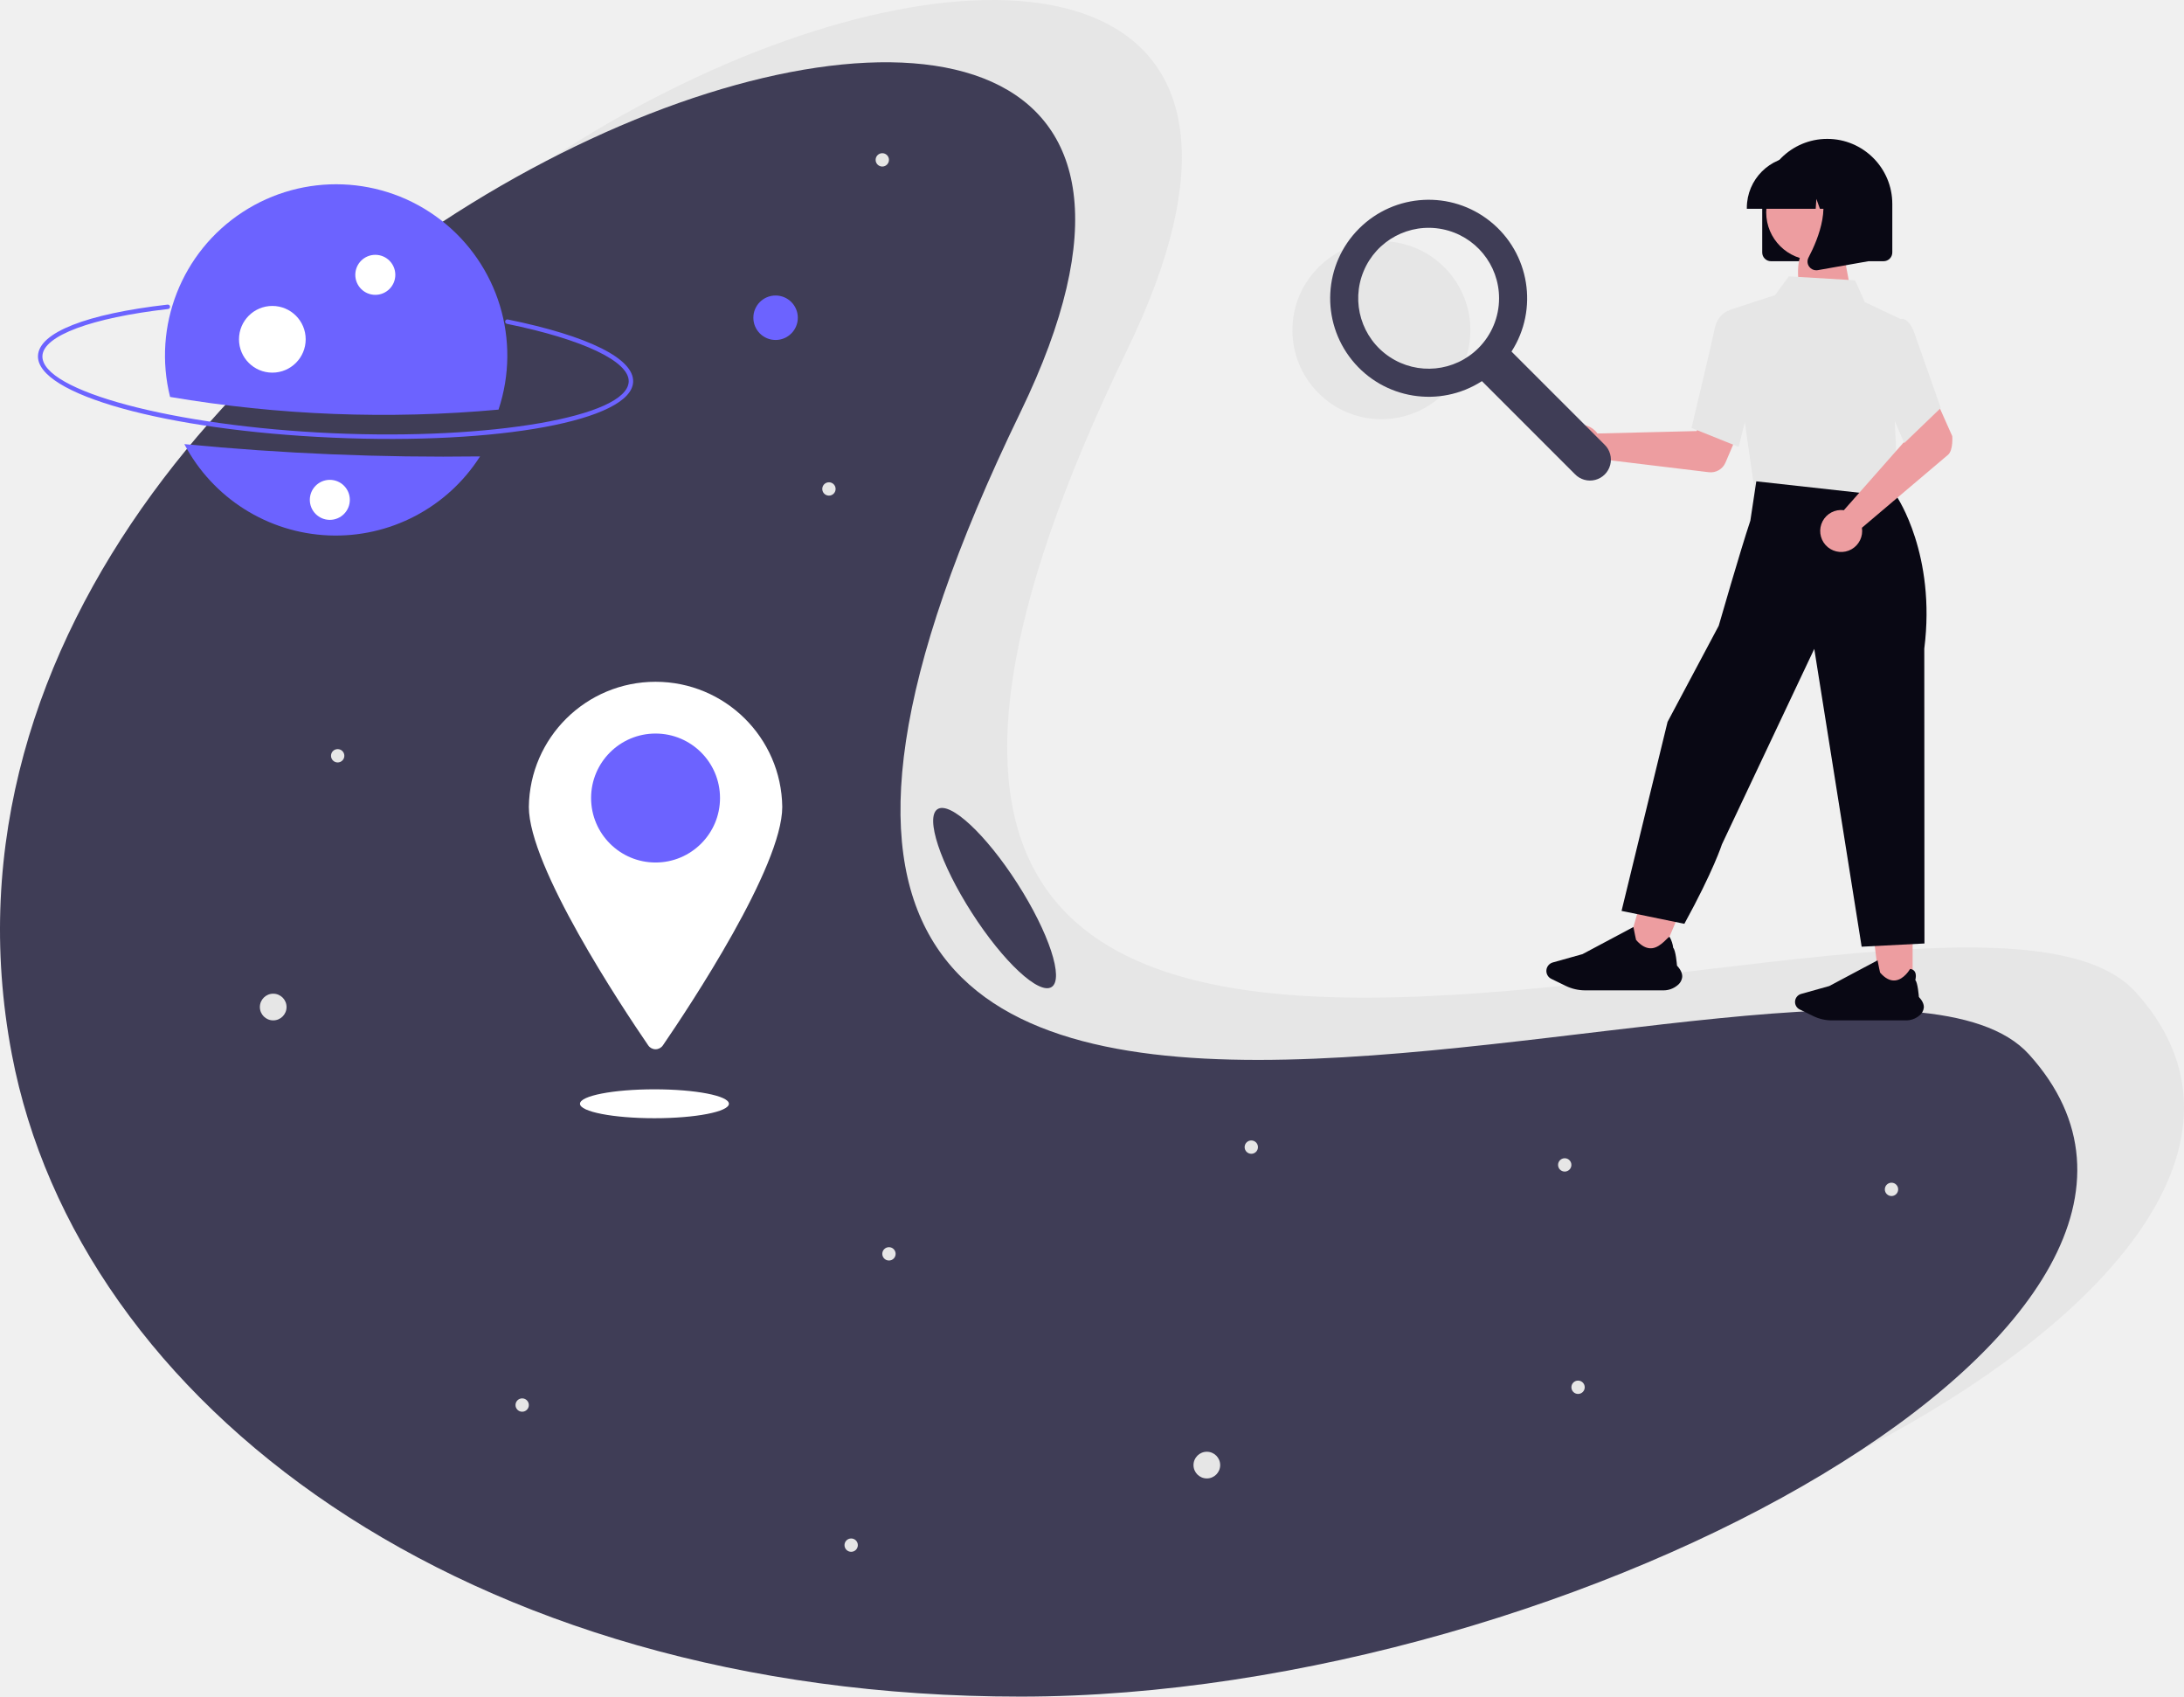
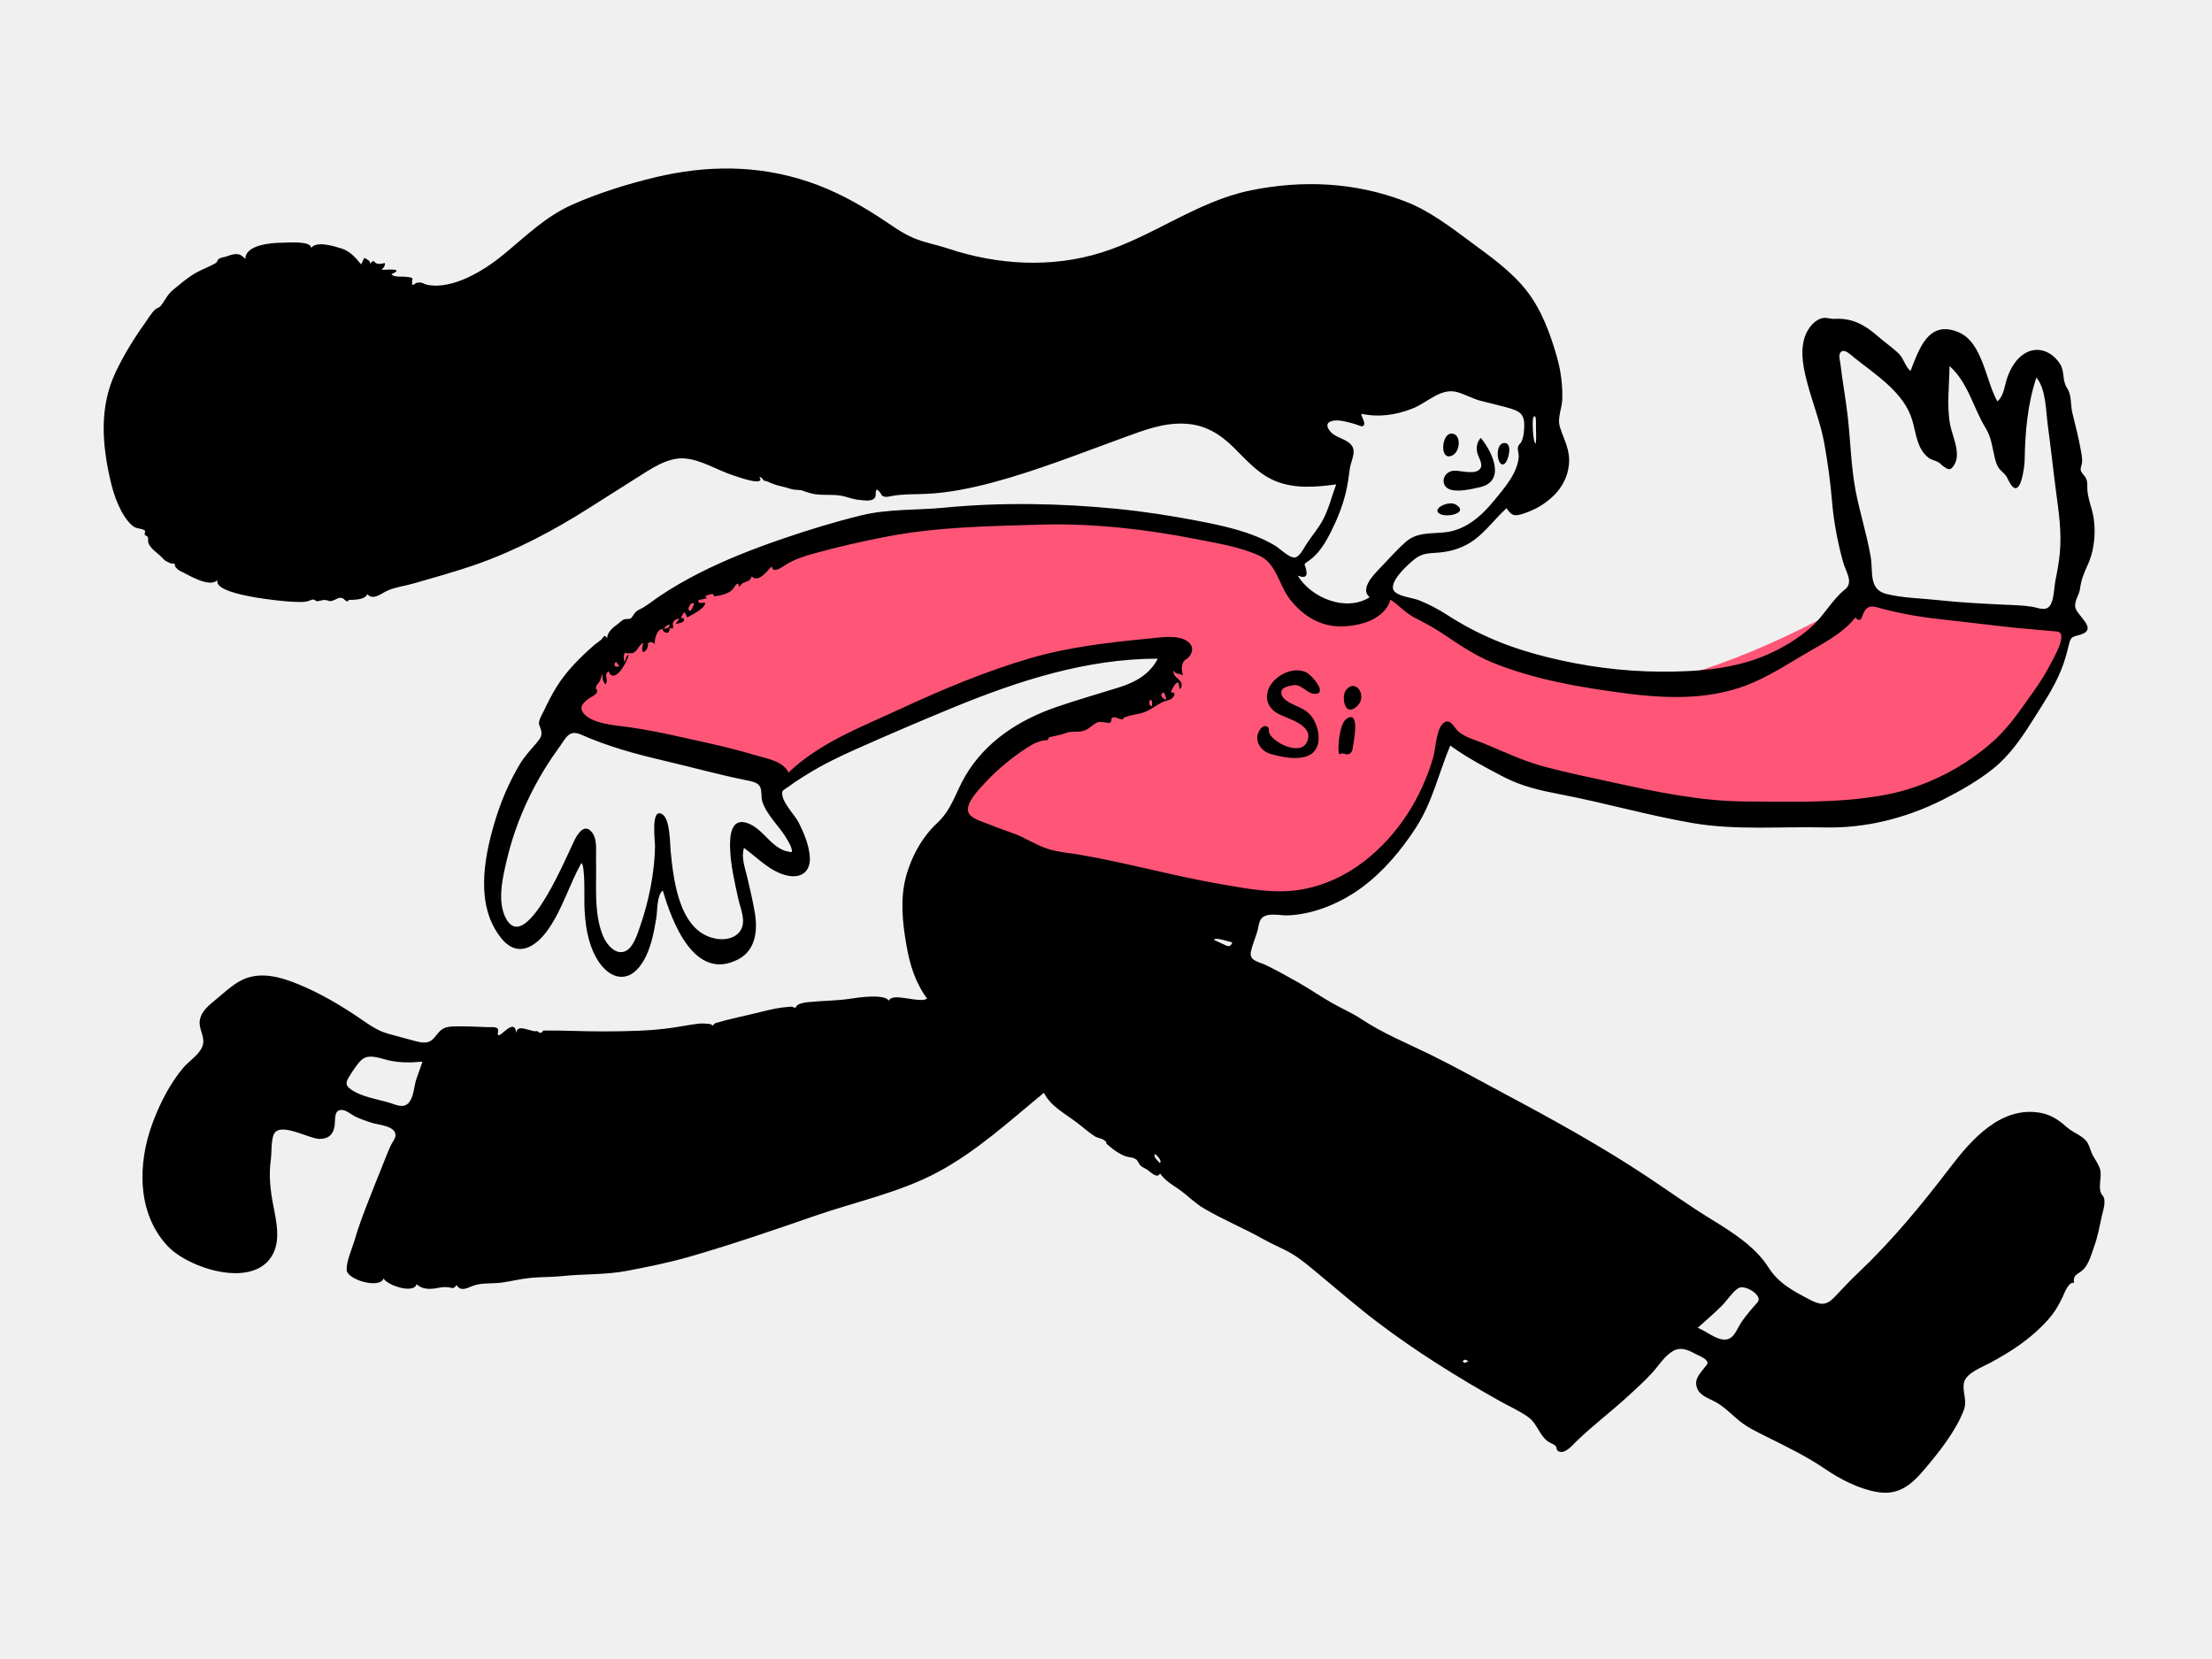
- <svg xmlns="http://www.w3.org/2000/svg" width="960" height="745.55" viewBox="0 0 960 745.55">
-   <g transform="translate(-468.756 -158.493)">
-     <path d="M1048.637,504.486c104.532,115.6-198.488,282.2-443.335,282.2S191.06,657.6,161.968,504.486c-70.538-371.251,601-607.216,443.335-282.2C375.488,696.039,966.316,413.448,1048.637,504.486Z" transform="translate(358.901 90)" fill="#e6e6e6" />
-     <path d="M1000.637,532.486c104.532,115.6-198.488,282.2-443.335,282.2S143.06,685.6,113.968,532.486C43.43,161.235,714.967-74.73,557.3,250.288,327.488,724.039,918.317,441.448,1000.637,532.486Z" transform="translate(360 89.359)" fill="#3f3d56" />
-     <path d="M255.317,263.949c-73.349-3.23-130.221-19.052-129.474-36.021.448-10.173,21.207-18.354,56.953-22.444a.977.977,0,1,1,.222,1.942c-33.673,3.853-54.833,11.742-55.222,20.588C127.12,243.359,185.557,258.921,255.4,262s129.425-7.29,130.1-22.635c.391-8.884-20.125-18.629-53.544-25.433a.977.977,0,1,1,.39-1.915c35.47,7.221,55.556,17.221,55.106,27.434C386.709,256.416,328.667,267.178,255.317,263.949Z" transform="translate(359.609 86.865)" fill="#6c63ff" />
-     <path d="M191.679,268.227a75.221,75.221,0,0,0,129.991,5.4,1184.251,1184.251,0,0,1-129.991-5.4Z" transform="translate(358.102 85.428)" fill="#6c63ff" />
-     <path d="M329.585,250.394a75.235,75.235,0,1,0-144.368-5.575,559.137,559.137,0,0,0,144.368,5.575Z" transform="translate(358.301 88.103)" fill="#6c63ff" />
-     <circle cx="8.794" cy="8.794" r="8.794" transform="translate(624.932 270.471)" fill="#fff" />
-     <circle cx="14.657" cy="14.657" r="14.657" transform="translate(573.809 292.935)" fill="#fff" />
-     <circle cx="9.771" cy="9.771" r="9.771" transform="translate(799.904 288.35)" fill="#6c63ff" />
-     <circle cx="5.863" cy="5.863" r="5.863" transform="translate(582.985 595.162)" fill="#e6e6e6" />
-     <circle cx="5.863" cy="5.863" r="5.863" transform="translate(993.372 796.448)" fill="#e6e6e6" />
-     <circle cx="2.931" cy="2.931" r="2.931" transform="translate(614.253 487.68)" fill="#e6e6e6" />
-     <circle cx="2.931" cy="2.931" r="2.931" transform="translate(856.577 706.553)" fill="#e6e6e6" />
-     <circle cx="2.931" cy="2.931" r="2.931" transform="translate(1297.254 678.217)" fill="#e6e6e6" />
-     <circle cx="2.931" cy="2.931" r="2.931" transform="translate(1159.481 765.18)" fill="#e6e6e6" />
-     <circle cx="2.931" cy="2.931" r="2.931" transform="translate(1015.846 659.652)" fill="#e6e6e6" />
-     <circle cx="2.931" cy="2.931" r="2.931" transform="translate(830.195 370.427)" fill="#e6e6e6" />
-     <circle cx="2.931" cy="2.931" r="2.931" transform="translate(853.645 225.814)" fill="#e6e6e6" />
-     <circle cx="2.931" cy="2.931" r="2.931" transform="translate(839.966 834.555)" fill="#e6e6e6" />
-     <circle cx="2.931" cy="2.931" r="2.931" transform="translate(695.353 772.997)" fill="#e6e6e6" />
-     <circle cx="2.931" cy="2.931" r="2.931" transform="translate(1153.619 667.469)" fill="#e6e6e6" />
-     <circle cx="8.794" cy="8.794" r="8.794" transform="translate(604.94 369.353)" fill="#fff" />
-     <path d="M458.052,430.087c0,26.265-40.608,87.467-52.475,104.792a3.9,3.9,0,0,1-6.44,0c-11.867-17.325-52.475-78.527-52.475-104.792a55.7,55.7,0,0,1,111.391,0Z" transform="translate(354.555 82.999)" fill="#fff" />
-     <circle cx="28.336" cy="28.336" r="28.336" transform="translate(728.575 480.841)" fill="#6c63ff" />
-     <ellipse cx="32.733" cy="6.351" rx="32.733" ry="6.351" transform="translate(723.69 637.179)" fill="#fff" />
-     <ellipse cx="11.901" cy="46.413" rx="11.901" ry="46.413" transform="matrix(0.842, -0.54, 0.54, 0.842, 870.852, 520.493)" fill="#3f3d56" />
-     <g transform="translate(1148.48 219.524)">
-       <path d="M687.367,478.1V456.769a28.589,28.589,0,1,1,57.179,0V478.1a3.845,3.845,0,0,1-3.84,3.84h-49.5a3.845,3.845,0,0,1-3.84-3.84Z" transform="translate(-592.488 -428.18)" fill="#090814" />
-       <path d="M619.579,549.084a9.253,9.253,0,0,1,.93,1.121l43.569-1.066,5.081-9.287,15.02,5.839-7.4,17.317a7.035,7.035,0,0,1-7.308,4.217l-49.225-5.947a9.225,9.225,0,1,1-.668-12.193Z" transform="translate(-598.056 -420.743)" fill="#ed9da0" />
-       <path d="M526.073,710.706H511.747l-6.815-55.258h21.143Z" transform="translate(-365.085 -337.308)" fill="#ed9da0" />
-       <path d="M404.357,713.983l-13.916-5.946,16.309-56.508,20.539,8.775Z" transform="translate(-354.709 -352.964)" fill="#ed9da0" />
-       <path d="M1.244,2.449C5.821-2.951,18.382.827,18.382.827l4.093,21.6H.071S-3.332,7.849,1.244,2.449Z" transform="translate(111.76 46.707)" fill="#ed9da0" />
-       <path d="M459.533,470.531,458.5,487.318l30.282,3.24,31.685,3.391-9.327-25.491Z" transform="translate(-365.614 -330.22)" fill="#ffb7b7" />
-       <path d="M685.336,581.722l-11.763-82.008,20.389-6.682,5.989-8.213,29.142,1.725,4.279,9.584,15.536,7.343-2.388,44.351,1.742,37.1Z" transform="translate(-593.407 -424.408)" fill="#e6e6e6" />
-       <path d="M678.955,558.8l-20.739-8.3.089-.369c.089-.372,8.916-37.259,10.088-43.188,1.221-6.175,5.682-7.883,5.871-7.953l.139-.051,8.208,2.5,3.6,28.324Z" transform="translate(-594.43 -423.467)" fill="#e6e6e6" />
-       <path d="M658.424,763.709l-27.607-5.667,20.224-83.074,22.485-42.224s9.576-33.3,13.905-46.184l2.612-17.29,61.822,6.84s17.267,25.358,12.019,66.69l.075,129.554-27.607,1.416L715.527,642.891,674.941,728.78S671.282,740.283,658.424,763.709Z" transform="translate(-597.769 -418.783)" fill="#090814" />
-       <path d="M720.2,584.2a9.262,9.262,0,0,1,1.455.08L750.5,551.6l-3.355-10.042,14.494-7.044,7.667,17.2s.508,6.206-1.877,8.226L729.6,591.987a9.225,9.225,0,1,1-9.4-7.8Z" transform="translate(-590.898 -421.098)" fill="#ed9da0" />
-       <path d="M746.641,556.927l-12.031-28.3,4.69-19.712,5.056-6.387a2.912,2.912,0,0,1,2.34.022c1.864.75,3.452,3.051,4.72,6.84l11.275,32.117Z" transform="translate(-589.343 -423.244)" fill="#e6e6e6" />
-       <circle cx="20.961" cy="20.961" r="20.961" transform="translate(96.633 11.346)" fill="#ed9da0" />
-       <path d="M681.026,458a22.641,22.641,0,0,1,22.615-22.615h4.267A22.641,22.641,0,0,1,730.524,458v.427h-9.018l-3.076-8.612-.616,8.612h-4.661l-1.552-4.345-.311,4.345H681.026Z" transform="translate(-592.911 -427.701)" fill="#090814" />
-       <path d="M706.776,483.273a3.783,3.783,0,0,1-.3-4.017c4.522-8.6,10.853-24.493,2.45-34.3l-.6-.7h24.4v36.629l-22.163,3.908a3.932,3.932,0,0,1-.684.06,3.825,3.825,0,0,1-3.1-1.584Z" transform="translate(-591.246 -427.109)" fill="#090814" />
-       <path d="M423.832,624.736a5.1,5.1,0,0,0,2.106-3.571c.1-1.479-.634-3.067-2.173-4.719-.037-.475-.515-6.362-1.579-7.416.089-.315.631-2.4-.257-3.761a2.575,2.575,0,0,0-2.005-1.107h-.04l-.02.035c-.025.046-2.615,4.6-6.51,5-2.233.23-4.469-.934-6.644-3.459-.078-.187-.693-3.262-1.09-5.3l-.016-.081-21.224,11.3-12.409,3.476a3.672,3.672,0,0,0-.6,6.819l6.013,2.931a18.621,18.621,0,0,0,8.1,1.869H418.1a9.038,9.038,0,0,0,5.726-2.007Z" transform="translate(-260.022 -239.386)" fill="#090814" />
-       <path d="M493.93,626.071a5.374,5.374,0,0,0,2.221-3.767c.1-1.563-.669-3.235-2.292-4.977-.039-.5-.542-6.711-1.661-7.823a12.63,12.63,0,0,0-1.556-4.75c-.442-.674-3.652,4.5-7.76,4.922-2.356.241-4.714-.985-7.009-3.648-.083-.2-.731-3.44-1.15-5.587l-.017-.086L452.318,612.27l-13.084,3.665a3.873,3.873,0,0,0-.634,7.193l6.342,3.087a19.64,19.64,0,0,0,8.546,1.972h34.406a9.534,9.534,0,0,0,6.04-2.117Z" transform="translate(-436.442 -254.017)" fill="#090814" />
-     </g>
-     <circle cx="39.114" cy="39.114" r="39.114" transform="translate(1036.852 264.479)" fill="#e6e6e6" />
-     <path d="M763.47,450.476,722.6,409.6a43.291,43.291,0,1,0-13,13l40.875,40.875a9.194,9.194,0,1,0,13-13Zm-55.4-42.4a30.959,30.959,0,1,1,9.067-21.891,30.959,30.959,0,0,1-9.067,21.891Z" transform="translate(410.553 -96.62)" fill="#3f3d56" />
+ <svg xmlns="http://www.w3.org/2000/svg" width="1024px" height="768px" viewBox="0 0 1024 768" version="1.1">
+   <g id="Character/running" stroke="none" stroke-width="1" fill="none" fill-rule="evenodd">
+     <path d="M259.983,332.192 C292.897,340.969 325.454,351.289 358.092,361.03 C361.764,362.126 361.754,362.31 365.038,360.332 C373.97,354.952 383.072,349.842 392.279,344.946 C420.048,330.18 448.594,318.365 479.17,310.848 C500.843,305.52 522.878,301.295 544.983,298.192 C542.735,305.109 538.373,312.32 532.983,317.192 C528.804,320.968 523.107,323.032 517.942,325.057 C502.591,331.078 486.518,335.289 471.43,341.982 C456.041,348.809 446.319,363.001 443.397,379.467 C442.85,382.547 442.883,383.016 445.411,384.57 C448.244,386.313 451.688,387.333 454.812,388.397 C479.895,396.94 506.345,402.201 532.282,407.386 C546.05,410.139 559.869,412.697 573.759,414.759 C582.378,416.039 591.487,417.756 600.242,417.245 C637.761,415.056 659.999,370.398 670.983,340.192 C704.884,358.556 743.776,370.293 781.747,375.956 C827.791,382.823 885.791,383.2 922.185,349.271 C939.519,333.111 950.163,311.23 957.983,289.192 C932.475,287.005 907.08,283.179 881.782,279.309 C877.365,278.633 872.95,277.945 868.536,277.245 C866.761,276.963 864.033,275.966 862.217,276.231 C859.46,276.631 855.9,279.621 853.459,280.946 C834.74,291.105 815.388,300.421 795.307,307.57 C784.547,311.4 773.375,314.788 761.966,315.922 C749.728,317.14 737.196,314.637 725.377,311.649 C695.728,304.153 664.711,291.47 639.983,273.192 C633.968,281.769 623.11,287.579 612.756,283.44 C601.417,278.907 595.113,267.019 589.037,257.242 C586.825,253.682 582.653,253.657 578.537,252.607 C567.04,249.674 555.402,247.283 543.707,245.299 C505.301,238.784 465.811,236.574 427.049,241.068 C389.225,245.454 351.987,257.655 318.636,275.994 C304.128,283.972 290.002,293.216 277.947,304.637 C270.333,311.85 261.436,321.29 259.983,332.192" id="Accent" fill="#FF5678" />
+     <path d="M374.245,84.124 C386.116,88.098 396.825,93.937 407.287,100.736 C412.385,104.049 417.485,107.926 423.119,110.272 C428.121,112.353 433.581,113.3 438.718,115.01 C461.733,122.672 486.706,124.213 510.11,116.847 C533.967,109.338 554.217,93.212 578.889,88.154 C602.951,83.221 627.421,84.312 650.526,93.245 C661.749,97.584 671.213,104.875 680.79,111.975 C689.968,118.779 699.597,125.49 706.701,134.573 C713.679,143.493 717.707,154.593 720.781,165.387 C722.554,171.612 723.372,178.04 723.244,184.515 C723.156,189.045 720.76,193.421 722.169,197.8 C724.146,203.941 727.024,208.455 726.282,215.292 C725.683,220.798 723.18,225.543 719.268,229.408 C715.254,233.373 710.451,236.096 705.1,237.816 C701.053,239.117 699.774,238.788 697.421,235.26 C690.836,241.222 686.132,248.756 677.881,252.694 C673.785,254.65 669.59,255.592 665.077,255.879 C661.658,256.096 658.522,256.195 655.634,258.274 C652.603,260.457 641.523,270.194 645.762,274.024 C648.235,276.258 654.003,276.701 657.148,277.985 C661.549,279.781 665.781,281.984 669.775,284.563 C684.385,293.998 698.928,299.884 715.823,304.107 C733.363,308.491 751.048,310.863 769.144,310.928 C785.582,310.988 802.804,309.739 818.047,303.084 C825.364,299.89 832.426,295.654 838.411,290.35 C844.384,285.058 848.05,277.699 854.187,272.774 C858.159,269.586 854.485,264.678 853.258,260.302 C850.762,251.4 848.852,241.266 848.094,232.061 C847.358,223.119 846.128,214.203 844.539,205.355 C842.856,195.975 839.348,187.244 836.87,178.083 C835.043,171.328 833.205,163.4 835.323,156.502 C836.374,153.08 838.704,149.464 842.016,147.831 C844.978,146.37 846.804,147.766 849.458,147.609 C857.245,147.151 863.257,150.326 869.133,155.521 C872.308,158.328 875.986,160.786 879.01,163.726 C881.363,166.012 881.92,169.701 884.428,171.728 C888.545,161.221 892.858,147.864 906.822,153.873 C917.869,158.628 919.29,176.494 924.649,185.808 C927.662,183.328 928,178.441 929.172,174.984 C930.385,171.406 932.428,167.627 935.308,165.096 C941.6,159.568 949.275,161.788 953.606,168.41 C955.921,171.95 954.543,176.014 956.841,179.51 C959.121,182.977 958.409,187.028 959.34,191.066 C960.52,196.184 961.946,201.227 962.897,206.403 C963.337,208.796 963.976,211.494 963.865,213.95 C963.818,214.968 962.994,216.719 963.248,217.724 C963.579,219.039 965.141,220.222 965.713,221.523 C966.484,223.271 966.198,224.542 966.285,226.345 C966.444,229.591 967.312,232.254 968.244,235.46 C970.592,243.535 969.997,253.756 966.52,261.403 C964.717,265.367 963.453,268.25 962.917,272.492 C962.571,275.231 960.507,277.726 960.631,280.67 C960.804,284.767 971.764,291.085 963.112,293.803 C959.498,294.938 958.724,294.345 957.737,298.473 C956.757,302.571 955.647,306.558 954.04,310.462 C950.632,318.747 945.591,326.165 940.835,333.71 C935.687,341.877 930.282,349.769 922.676,355.859 C915.622,361.506 907.538,366.1 899.487,370.165 C882.525,378.729 863.652,383.51 844.608,383.047 C824.299,382.552 803.7,384.471 783.575,381.022 C762.969,377.49 742.865,371.644 722.344,367.723 C713.125,365.961 704.532,364.04 696.145,359.69 C687.634,355.278 679.144,350.772 671.358,345.146 C665.994,358.001 663.106,371.401 655.416,383.227 C648.704,393.548 640.608,403.252 630.699,410.653 C621.02,417.884 608.373,423.292 596.185,423.757 C592.466,423.898 586.748,422.266 584.08,425.068 C582.744,426.47 582.608,429.256 582.078,431.056 C581.177,434.12 579.87,437.109 579.145,440.222 C578.045,444.942 582.477,445.015 586.361,446.931 C591.569,449.501 596.655,452.308 601.69,455.199 C606.834,458.154 611.739,461.553 616.891,464.462 C621.315,466.959 625.883,468.886 630.142,471.715 C640.207,478.403 651.235,482.863 662.043,488.156 C673.614,493.824 684.867,500.147 696.238,506.201 C718.76,518.194 741.351,530.64 762.615,544.775 C772.541,551.373 782.083,558.243 792.262,564.482 C801.756,570.303 812.594,577.118 818.638,586.668 C823.351,594.116 830.123,597.644 837.916,601.703 C842.509,604.095 845.35,604.548 849.08,600.633 C852.741,596.791 856.279,592.97 860.142,589.304 C875.979,574.275 889.528,557.824 902.735,540.519 C912.54,527.671 925.984,512.245 943.992,515.06 C949.391,515.905 952.976,518.417 956.969,521.952 C959.678,524.351 964.573,525.92 966.379,529.026 C967.422,530.82 967.859,533.119 968.909,535.001 C970.009,536.969 971.375,538.888 972.11,541.04 C973.352,544.682 970.673,550.468 973.345,553.434 C975.301,555.606 973.482,560.721 972.948,563.175 C971.962,567.715 971.124,572.322 969.564,576.706 C968.335,580.156 967.128,584.885 964.54,587.578 C962.231,589.981 959.523,589.745 960.126,593.906 C957.627,593.074 955.479,599.057 954.774,600.566 C952.88,604.619 950.812,607.95 947.762,611.31 C940.051,619.803 931.223,625.55 921.222,630.949 C917.574,632.918 910.009,635.658 909.161,640.21 C908.348,644.582 910.843,648.132 909.089,652.802 C905.442,662.517 897.243,672.76 890.551,680.598 C884.532,687.648 878.694,692.36 869.042,690.704 C860.491,689.239 852.031,684.875 844.915,680.036 C836.345,674.207 827.265,669.824 818.009,665.197 C813.454,662.921 808.896,660.819 804.948,657.548 C801.279,654.508 798.095,651.084 793.842,648.826 C790.812,647.217 786.855,646.078 785.592,642.497 C784.215,638.592 786.73,636.155 788.87,633.356 C790.307,631.477 791.101,631.186 789.861,629.677 C788.87,628.473 786.151,627.452 784.785,626.719 C781.48,624.945 778.177,623.394 774.644,625.343 C770.703,627.517 768.009,632.012 765.056,635.279 C761.518,639.191 757.543,642.757 753.663,646.325 C745.966,653.404 737.532,659.747 730.014,666.992 C728.294,668.648 724.908,672.848 722.071,672.053 C719.976,671.467 721.078,670.223 719.998,669.265 C718.836,668.235 717.849,668.222 716.361,667.107 C712.66,664.336 711.53,659.021 707.648,656.152 C703.659,653.203 698.732,651.083 694.412,648.656 C674.694,637.576 655.486,625.626 637.463,611.93 C628.426,605.063 619.89,597.611 611.136,590.397 C607.016,587.002 602.837,583.281 598.255,580.522 C594.075,578.006 589.431,576.248 585.173,573.834 C576.051,568.663 566.292,564.705 557.262,559.367 C553.016,556.857 549.869,553.485 545.92,550.689 C542.462,548.242 539.583,546.792 537.01,543.228 C535.787,545.92 532.432,542.408 531.221,541.584 C530.267,540.933 529.045,540.474 528.161,539.731 C527.271,538.983 526.733,537.318 526.057,536.798 C524.561,535.646 522.823,535.909 520.814,535.188 C518.129,534.225 514.588,531.659 512.524,529.699 C511.095,528.344 513.426,529.41 511.012,527.748 C509.889,526.974 507.962,526.766 506.7,525.946 C503.704,524.002 500.953,521.505 498.092,519.359 C492.909,515.474 486.206,511.937 483.264,505.879 C467.461,518.855 452.2,532.938 434.053,542.649 C416.525,552.029 396.251,556.288 377.536,562.76 C358.279,569.418 338.83,576.111 319.25,581.755 C309.731,584.498 299.915,586.468 290.186,588.322 C280.206,590.224 270.364,589.657 260.35,590.732 C255.427,591.26 250.498,591.089 245.577,591.566 C241.045,592.005 236.65,593.156 232.15,593.755 C228.183,594.283 223.709,593.837 219.894,594.916 C217.095,595.707 213.398,598.513 211.348,594.862 C209.846,597.111 209.369,596.049 207.413,595.906 C205.327,595.752 204.699,595.842 202.657,596.233 C199.336,596.867 195.671,597.112 192.852,594.503 C191.562,599.178 179.063,594.927 177.572,591.837 C175.893,596.786 160.71,592.516 160.49,587.871 C160.305,583.939 162.916,578.285 163.994,574.591 C165.753,568.562 167.933,562.665 170.211,556.816 C172.621,550.631 175.092,544.466 177.571,538.307 C178.66,535.601 179.689,532.852 180.932,530.212 C181.542,528.917 183.129,526.985 183.103,525.489 C183.026,521.119 175.193,520.808 171.881,519.718 C169.376,518.893 166.833,518.023 164.454,516.88 C162.727,516.05 160.655,514.144 158.744,513.88 C154.365,513.274 155.357,518.23 154.881,521.275 C154.27,525.193 152.111,527.208 147.961,527.237 C143.113,527.27 129.288,518.933 126.68,525.288 C125.457,528.265 125.789,533.975 125.341,537.174 C124.605,542.418 124.897,547.633 125.615,552.862 C126.794,561.472 130.685,572.363 126.305,580.616 C117.56,597.099 87.236,587.165 77.557,576.791 C63.303,561.512 63.719,538.614 70.549,520.115 C73.87,511.118 78.681,501.477 84.97,494.16 C87.764,490.909 93.079,487.772 94.001,483.305 C94.767,479.6 91.887,476.186 92.493,472.389 C93.213,467.882 97.026,465.149 100.294,462.415 C103.696,459.57 107.006,456.469 110.883,454.265 C119.854,449.168 130.028,452.245 138.947,455.988 C148.7,460.081 158.043,465.57 166.755,471.545 C171.068,474.502 174.725,477.163 179.839,478.594 C183.76,479.692 187.721,480.77 191.66,481.8 C195.377,482.772 198.51,483.495 201.119,480.282 C203.99,476.746 204.941,475.317 209.91,475.165 C215.202,475.004 220.498,475.299 225.785,475.501 C226.902,475.544 229.438,475.196 230.319,476.127 C231.104,476.956 229.967,478.686 230.698,479.212 C231.852,480.04 238.408,470.779 238.969,478.276 C239.327,474.637 243.146,476.399 245.275,476.878 C246.05,477.052 246.823,477.258 247.59,477.428 C248.422,477.15 249.114,477.363 249.661,478.065 C250.536,478.252 251.128,477.918 251.437,477.065 C260.689,476.931 270.022,477.514 279.297,477.465 C290.023,477.408 300.81,477.303 311.435,475.75 C315.371,475.174 319.309,474.38 323.252,473.897 C325.059,473.677 326.575,473.869 328.338,473.986 C328.981,474.108 329.564,474.374 330.088,474.786 C330.357,474.256 330.758,473.855 331.29,473.582 C338.038,471.606 344.98,470.266 351.837,468.541 C356.637,467.334 360.661,466.402 365.439,466.061 L366.345,466.004 L368.265,466.57 C368.546,465.885 369.003,465.351 369.636,464.968 C371.194,464.33 372.517,464.083 374.196,463.912 C380.879,463.23 387.436,463.3 393.753,462.323 C397.08,461.808 409.236,459.923 411.478,463.222 C413.197,459.205 425.575,464.674 429.2,462.301 C423.575,454.629 421.124,446.42 419.532,437.143 C417.797,427.037 416.707,416.406 419.273,406.34 C421.637,397.065 426.788,387.545 433.828,381.02 C440.636,374.709 442.233,367.16 446.776,359.372 C456.24,343.144 471.833,333.23 489.204,327.243 C498.664,323.983 508.281,321.27 517.823,318.274 C525.573,315.841 532.062,312.359 535.982,304.916 C502.982,304.916 471.405,315.151 441.189,327.566 C426.158,333.741 411.194,340.167 396.348,346.776 C388.791,350.139 381.318,353.736 374.268,358.079 L372.319,359.28 C370.047,360.685 367.789,362.124 365.671,363.744 C365.166,364.131 362.409,365.739 362.247,366.276 C360.987,370.452 367.928,377.168 369.73,380.75 C372.183,385.628 374.586,391.332 374.888,396.831 C375.247,403.408 371.053,406.699 364.59,405.349 C356.686,403.698 350.702,397.111 344.426,392.531 C343.026,396.734 344.834,401.569 345.814,405.665 C347.158,411.283 348.494,416.986 349.45,422.686 C350.801,430.743 349.841,439.835 341.825,444.057 C321.398,454.814 310.984,426.432 306.836,412.254 C304.032,414.276 304.359,421.685 303.843,424.783 C302.852,430.744 301.715,437.144 299.068,442.618 C297.04,446.81 293.594,451.705 288.522,452.157 C283.021,452.647 278.587,447.917 276.123,443.552 C271.865,436.012 270.861,427.605 270.525,419.153 C270.45,417.291 270.99,400.05 269.108,399.559 C263.574,409.474 260.487,420.499 253.986,429.955 C248.289,438.242 239.716,443.862 232.013,434.281 C220.084,419.443 223.901,398 228.788,381.306 C231.63,371.598 235.498,362.331 240.713,353.65 C242.875,350.049 245.492,347.347 248.177,344.173 C250.391,341.555 251.243,340.326 250.288,337.309 C249.732,335.55 249.206,335.486 249.702,333.541 C250.059,332.146 251.129,330.429 251.74,329.133 C253.488,325.43 255.323,321.776 257.464,318.282 C262.041,310.819 268.273,304.61 274.822,298.852 L275.48,298.276 L275.449,298.305 C275.027,298.693 278.091,296.359 278.028,296.353 L278.011,296.36 L278.092,296.312 C279.222,295.573 279.652,293.144 280.938,295.312 L281.032,295.474 C281.233,292.284 283.919,290.471 286.223,288.684 C287.081,288.018 287.939,287.093 288.981,286.695 C289.706,286.418 291.392,286.69 291.917,286.303 C292.938,285.552 293.437,284.064 294.407,283.179 C295.379,282.294 296.721,281.88 297.827,281.205 C300.538,279.55 303.029,277.524 305.674,275.76 C311.292,272.012 317.158,268.635 323.168,265.558 C335.812,259.083 349.232,253.873 362.662,249.278 C374.498,245.228 386.766,241.476 398.923,238.526 C411.401,235.497 424.515,236.251 437.259,235.006 C463.233,232.467 490.65,232.979 516.612,235.513 C529.336,236.755 541.988,238.697 554.537,241.125 C566.708,243.479 579.367,246.158 590.178,252.522 C592.482,253.878 596.644,258.227 599.345,258.067 C601.619,257.933 603.592,253.738 604.66,252.085 C607.199,248.159 610.39,244.551 612.547,240.414 C615.202,235.319 616.562,229.592 618.56,224.231 C609.297,225.508 599.568,226.336 590.677,222.787 C582.626,219.573 577.2,213.15 571.186,207.219 C564.851,200.972 558.066,196.739 549.004,196.165 C538.724,195.513 529.453,199.202 519.997,202.64 C500.019,209.904 480.045,217.885 459.485,223.364 C449.437,226.042 439.106,228.156 428.694,228.632 C423.393,228.873 418.028,228.635 412.785,229.614 C410.611,230.019 409.959,230.358 408.24,229.398 C408.473,229.529 406.052,225.503 405.572,227.07 C405.109,228.58 405.866,229.76 404.543,230.898 C402.989,232.234 399.617,231.584 397.817,231.43 C395.121,231.2 392.972,230.285 390.376,229.676 C386.363,228.735 381.866,229.355 377.777,228.841 C375.877,228.602 374.498,228.123 372.789,227.597 C370.998,227.046 372.152,227.116 370.307,226.881 C368.673,226.673 367.748,226.888 365.77,226.245 C364.001,225.67 362.366,225.274 360.557,224.852 C358.9,224.467 357.563,223.774 356.022,223.323 C357.958,223.89 353.535,222.137 353.727,222.604 L353.744,222.634 L353.728,222.618 C353.248,222.077 352.692,220.989 351.741,220.821 L351.546,220.799 C354.674,225.601 340.923,220.527 340.012,220.25 C332.413,217.938 324.629,212.69 316.688,212.207 C308.936,211.735 301.417,217.018 295.176,220.936 C287.639,225.668 280.136,230.439 272.628,235.219 C256.032,245.784 238.061,255.234 219.436,261.655 C210.377,264.778 201.094,267.283 191.905,269.988 C187.762,271.207 183.238,271.708 179.279,273.457 C176.603,274.639 172.746,278.176 170.042,275.043 C168.953,277.784 163.665,277.644 161.423,277.729 C161.078,277.742 161.632,278.399 160.843,278.344 C159.681,278.262 159.37,277.134 158.455,276.898 C156.596,276.42 156.403,277.136 154.561,277.847 C152.168,278.77 152.624,277.971 150.508,277.753 C149.297,277.628 148.014,278.293 146.801,278.331 C146.308,278.347 145.661,277.526 144.948,277.538 C144.262,277.551 142.654,278.37 141.746,278.506 C139.472,278.848 136.796,278.621 134.503,278.519 C131.222,278.372 98.36,275.442 100.718,268.572 C96.764,272.22 87.592,266.257 83.47,264.363 C81.935,263.658 81.836,262.973 80.971,262.178 C81.21,261.223 80.801,260.797 79.744,260.899 C79.518,260.873 79.291,260.848 79.066,260.822 C77.255,259.899 76.61,259.92 75.168,258.301 C73.245,256.14 69.705,254.186 68.708,251.37 C68.441,250.614 68.725,249.309 68.453,248.715 C68.105,247.953 67.189,248.041 66.977,247.423 C66.903,247.207 67.257,245.79 67.231,245.767 C65.568,244.375 63.224,245.035 61.297,243.364 C55.972,238.743 52.759,229.474 51.227,222.892 C47.22,205.677 45.852,188.367 53.629,172.084 C57.409,164.167 62.037,156.637 67.147,149.514 C68.561,147.544 70.042,144.943 71.846,143.28 C72.656,142.533 73.716,142.38 74.111,141.933 C76.219,139.548 77.312,136.481 80.137,134.16 C83.282,131.575 86.383,128.918 89.857,126.78 C93.045,124.817 97.015,123.55 99.938,121.714 C100.74,121.21 100.464,120.415 101.335,119.816 C102.258,119.181 103.452,119.132 104.498,118.823 C105.739,118.458 107.278,117.785 108.566,117.674 C110.971,117.465 111.778,118.154 113.592,119.862 C113.592,113.289 125.696,112.374 130.592,112.362 C132.851,112.356 144.203,111.343 143.985,114.803 C146.571,111.385 154.433,113.928 157.853,114.953 C161.957,116.182 164.553,119.189 167.186,122.401 C167.674,121.383 168.163,120.364 168.652,119.346 C169.399,119.868 171.925,120.736 171.111,122.113 C174.068,119.504 172.401,121.653 174.934,122.117 C176.047,122.321 177.006,121.91 178.177,121.771 C178.274,123.317 177.603,123.818 176.646,124.896 C178.94,124.939 187.756,124.023 181.231,126.906 C182.103,128.466 186.241,127.918 187.696,128.128 C188.467,128.239 190.388,128.279 190.848,128.843 C191.151,129.214 190.618,130.24 190.686,130.331 C191.308,131.174 190.016,131.607 191.292,131.851 C191.606,131.911 192.599,130.914 192.824,130.918 C194.479,130.944 193.318,130.615 195.073,130.868 C195.692,130.957 196.88,131.663 197.675,131.826 C209.661,134.279 224.312,125.051 233.019,117.907 C243.425,109.371 252.483,100.247 264.993,94.706 C277.095,89.347 290.577,85.121 303.439,82.056 C327.224,76.388 350.844,76.289 374.245,84.124 Z M677.013,630.326 C677.399,630.531 677.783,630.736 678.168,630.94 C678.716,630.662 679.265,630.385 679.813,630.107 C678.241,629.361 678.133,629.034 677.013,630.326 Z M804.744,596.328 C801.861,598.148 799.386,602.257 796.862,604.709 C793.319,608.151 789.614,611.423 785.916,614.696 C790.18,616.175 796.365,622.161 800.978,619.449 C803.263,618.106 804.706,614.156 806.152,612.061 C808.39,608.817 811.006,605.772 813.636,602.843 C816.347,599.824 807.766,594.42 804.744,596.328 Z M534.45,534.193 C535.593,534.672 538.095,537.43 536.934,538.396 C535.758,537.036 534.179,536.053 534.45,534.193 Z M167.495,490.547 C165.408,492.35 163.055,496.115 161.602,498.486 C159.965,501.157 159.907,502.503 162.407,504.285 C167.238,507.73 174.256,508.741 179.859,510.348 C182.85,511.206 186.548,513.364 189.089,510.636 C191.605,507.936 191.611,502.906 192.743,499.558 C193.66,496.846 194.641,494.157 195.593,491.458 C190.312,491.989 185.001,492.026 179.809,490.844 C176.04,489.987 170.828,487.666 167.495,490.547 Z M258.712,346.181 C254.448,351.972 250.644,358.106 247.29,364.467 C241.74,374.996 237.426,386.175 234.693,397.765 C232.756,405.976 229.926,417.52 234.349,425.397 C243.984,442.557 263.54,393.021 266.525,387.84 C268.302,384.755 271.06,381.446 274.115,385.412 C276.621,388.667 275.805,393.884 275.921,397.717 C276.267,409.109 274.677,422.752 279.232,433.471 C280.727,436.989 284.687,442.07 289.157,440.472 C293.164,439.038 295.166,432.137 296.405,428.582 C300.324,417.335 303.104,403.588 303.231,391.687 C303.256,389.296 301.111,373.49 306.642,376.987 C310.26,379.273 310.112,390.37 310.463,394.001 C311.838,408.187 314.64,432.278 332.241,434.665 C336.116,435.191 340.502,434.274 342.771,430.79 C345.591,426.461 342.755,420.64 341.767,416.09 C340.064,408.246 338.135,400.16 337.965,392.085 C337.861,387.135 338.348,378.906 345.301,380.816 C353.68,383.117 357.224,394.078 366.634,394.445 C366.643,392.239 365.422,390.441 364.387,388.598 C361.039,382.641 354.941,377.54 352.877,370.95 C352.2,368.788 352.904,365.537 351.565,363.735 C350.3,362.034 347.445,361.598 345.536,361.213 C332.827,358.646 320.333,355.171 307.683,352.212 C294.16,349.05 281.622,345.632 268.958,340.064 C263.252,337.555 261.949,341.786 258.712,346.181 Z M561.927,435.033 C563.793,435.919 565.643,436.842 567.531,437.68 C569.173,438.411 569.817,437.829 570.471,436.295 C569.286,436.05 562.616,433.68 561.927,435.033 Z M481.849,242.864 C457.667,243.573 434.025,243.882 410.191,248.473 C398.792,250.669 387.618,253.213 376.439,256.331 C371.717,257.648 367.554,259.021 363.436,261.648 C361.905,262.624 357.852,265.689 357.23,262.186 C355.194,264.137 351.224,270.093 347.969,266.784 C347.398,269.176 345.619,269.102 343.883,269.915 C343.272,270.201 342.939,271.174 342.153,271.527 C341.955,271.615 341.889,270.248 341.601,270.225 C340.564,270.143 339.746,272.327 339.15,272.884 C337.715,274.219 336.371,274.83 334.469,275.315 C333.643,275.591 332.796,275.768 331.929,275.846 C330.908,276.265 330.296,275.964 330.094,274.943 C328.685,274.966 327.654,275.478 326.178,276.146 C329.363,276.876 324.005,277.679 323.293,277.76 C323.205,280.14 325.239,278.632 326.553,279.125 C325.945,282.112 320.409,284.392 318.131,285.857 C317.742,285.029 317.353,284.201 316.963,283.374 C316.333,283.983 315.845,284.684 315.496,285.477 C315.261,286.437 314.579,286.769 313.451,286.473 C312.395,287.311 312.237,286.923 311.588,288.103 C310.917,289.326 312.901,291.706 310.019,290.681 C310.019,294.743 306.246,292.281 306.907,291.227 C304.053,290.951 302.835,296.175 303.155,298.213 C301.79,296.861 300.953,297.032 299.582,298.088 L299.461,298.183 L299.533,298.132 C300.588,297.418 299.503,300.336 299.597,300.302 L299.61,300.29 C296.712,304.109 296.985,299.833 297.882,297.58 C295.918,298.367 295.546,300.497 293.97,301.699 C292.567,302.769 292.172,302.272 290.965,302.432 C289.106,302.678 289.667,301.149 288.852,303.197 C288.507,304.065 289.03,305.62 289.03,306.567 C289.836,305.465 289.531,303.722 290.987,303.091 C290.552,306.284 284.342,317.254 281.731,310.789 C279.191,312.554 281.99,314.488 280.323,316.852 C279.083,315.656 278.786,313.753 278.925,312.123 C278.146,313.159 278.171,314.468 277.561,315.516 C276.925,316.609 276.259,316.697 275.952,317.885 C275.487,319.689 277.076,318.805 276.237,320.719 C275.816,321.68 273.844,322.521 273.068,323.062 C270.35,324.956 267.602,327.15 270.24,330.298 C274.371,335.225 285.256,335.789 291.102,336.617 C303.568,338.383 315.717,341.316 327.999,344.033 C335.395,345.67 342.639,347.492 349.893,349.675 C355.102,351.241 362.297,352.215 365.046,357.608 C379.566,343.726 398.928,336.483 416.848,328.157 C436.258,319.14 456.302,310.767 476.864,304.741 C495.095,299.397 513.793,297.369 532.627,295.527 C537.59,295.041 545.243,293.798 549.666,296.847 C552.397,298.729 552.523,301.579 550.432,304.097 C549.3,305.461 548.078,305.107 547.386,307.539 C546.85,309.419 547.144,310.843 547.635,312.704 C546.38,311.721 544.131,312.307 543.487,310.571 L543.424,310.377 L543.365,310.583 C542.506,313.971 548.497,314.439 546.66,318.501 L546.541,318.749 C545.906,319.99 545.904,316.009 545.345,315.98 C543.825,315.901 542.58,319.451 541.955,320.435 C544.782,320.435 543.706,322.491 542.189,323.529 C541.106,324.27 539.28,324.485 538.022,325.097 C535.513,326.321 533.307,328.115 530.733,329.282 C527.915,330.561 525.437,330.64 522.638,331.399 C522.205,331.516 520.486,332.16 520.312,332.175 C520.075,332.196 520.021,332.922 519.819,332.95 C518.03,333.203 516.678,331.542 514.946,332.219 C514.283,332.479 514.627,334.098 514.052,334.465 C513.417,334.87 511.618,334.353 510.85,334.31 C509.002,334.204 508.718,333.96 507.252,334.817 C504.732,336.289 503.449,338.279 500.052,338.64 C497.396,338.923 495.684,338.421 493.156,339.417 C490.598,340.424 488.175,340.647 485.682,341.322 C485.366,341.408 485.282,342.489 485.025,342.564 C484.2,342.808 483.214,342.622 482.426,342.864 C480.616,343.421 479.147,343.917 477.466,344.916 C470.078,349.307 461.949,355.898 456.156,362.226 C453.511,365.115 446.134,372.392 448.54,376.574 C450.083,379.257 455.411,380.561 458.068,381.694 C462.031,383.385 466.129,384.616 470.135,386.182 C475.116,388.13 479.635,391.156 484.716,392.852 C489.62,394.489 494.867,394.812 499.933,395.686 C521.851,399.466 543.324,405.545 565.255,409.315 C577.282,411.383 589.561,413.851 601.777,411.902 C612.543,410.184 622.852,405.422 631.451,398.769 C647.099,386.663 658.003,369.474 663.487,350.565 C664.619,346.659 664.857,336.888 668.511,334.498 C671.555,332.508 673.152,336.894 675.127,338.627 C678.336,341.442 683.039,342.531 686.9,344.137 C696.458,348.112 705.142,352.308 715.243,354.997 C725.485,357.722 735.869,359.859 746.223,362.106 C767.211,366.661 787.245,370.969 808.817,371.039 C830.164,371.107 851.592,371.91 872.702,367.978 C891.168,364.539 909.741,355.144 923.545,342.388 C930.516,335.947 935.892,327.812 941.373,320.123 C944.314,315.999 947.046,311.724 949.342,307.205 C951.03,303.884 953.932,299.075 954.229,295.309 C954.493,291.944 952.526,292.422 949.164,292.078 C943.993,291.55 938.8,291.215 933.626,290.683 C923.19,289.613 912.79,288.248 902.359,287.139 C891.714,286.007 881.139,284.472 870.798,281.652 C867.706,280.809 865.421,279.746 863.238,282.75 C861.831,284.684 861.857,289.097 858.92,285.857 C853.274,292.986 845.018,297.255 837.303,301.729 C828.956,306.57 820.844,311.897 811.995,315.806 C792.933,324.23 771.927,323.562 751.696,320.863 C731.142,318.12 710.312,314.582 690.997,306.76 C682.137,303.173 674.525,297.715 666.58,292.507 C662.838,290.054 658.957,288.036 654.984,285.992 C650.504,283.688 647.767,280.272 643.717,277.609 C640.986,286.498 630.486,289.554 622.193,289.951 C611.838,290.447 603.467,285.503 597.187,277.473 C591.973,270.807 590.96,260.836 582.89,257.187 C573.683,253.025 562.891,251.371 553.037,249.435 C529.895,244.89 505.431,242.171 481.849,242.864 Z M604.608,311.205 C607.211,312.369 614.779,321.074 608.774,321.201 C604.958,321.282 602.715,316.495 598.5,317.22 C596.609,317.546 593.783,318.198 593.318,319.657 C592.16,323.29 597.506,325.63 599.817,326.639 C603.376,328.193 606.303,329.756 608.246,333.311 C611.23,338.773 612.013,347.61 605.033,350.053 C599.844,351.869 593.36,350.46 588.239,349.032 C583.923,347.828 580.627,343.365 582.614,338.93 C583.177,337.674 584.684,335.459 586.44,336.289 C587.835,336.949 587.156,338.199 587.584,339.318 C589.299,343.802 602.123,350.194 605.076,343.417 C608.677,335.153 594.986,332.664 590.806,329.901 C585.404,326.33 585.262,320.221 589.384,315.553 C592.996,311.462 599.359,308.859 604.608,311.205 Z M627.227,339.211 C627.011,341.158 626.743,343.176 626.405,345.105 C626.113,346.782 626.127,348.544 624.2,349.15 C622.93,349.55 621.691,348.201 620.467,349.097 C619.111,350.091 619.76,342.862 619.821,342.456 C620.222,339.76 620.952,334.286 623.545,332.614 C627.931,329.784 627.488,336.837 627.227,339.211 Z M626.947,327.913 C622.293,330.86 621.085,322.502 622.937,319.784 C627.534,313.036 634.285,323.27 626.947,327.913 Z M532.39,323.805 C533.72,324.793 533.28,324.249 533.28,326.879 C531.733,326.947 531.968,324.828 532.39,323.805 Z M537.648,321.53 C537.2,322.574 539.214,323.827 539.863,323.99 C539.903,323.653 538.92,318.569 537.648,321.53 Z M285.115,306.26 C283.877,308.054 284.576,309.153 286.544,308.448 L286.707,308.386 L285.115,306.26 Z M309.986,289.016 L308.808,289.514 C308.252,290.045 307.698,290.575 307.143,291.105 C308.762,290.79 309.886,291.033 309.986,289.016 Z M316.511,286.496 C315.7,284.842 312.913,288.123 312.851,288.891 C313.501,288.506 317.455,288.422 316.511,286.496 Z M319.127,280.651 C318.45,281.604 318.588,282.368 319.541,282.943 C320.332,281.886 320.933,280.731 321.342,279.476 C320.286,278.709 319.503,279.747 319.127,280.651 Z M852.746,162.577 C850.705,163.493 851.772,166.647 851.971,168.356 C852.918,176.496 854.424,184.555 855.358,192.693 C856.669,204.139 856.854,215.723 859.002,227.067 C860.962,237.412 864.266,247.458 866.011,257.851 C867.178,264.804 864.95,272.838 873.244,274.947 C880.702,276.844 889.205,276.947 896.851,277.781 C906.701,278.855 916.566,279.383 926.459,279.862 C931.142,280.088 935.969,280.147 940.606,280.857 C943.338,281.275 946.738,283.086 948.839,280.558 C950.883,278.1 950.888,271.844 951.526,268.706 C952.368,264.563 953.124,260.398 953.537,256.187 C954.471,246.653 953.097,237.212 951.834,227.772 C950.474,217.596 949.43,207.377 948.023,197.211 C947.115,190.658 947.219,180.076 942.71,174.787 C938.598,187.066 937.484,200.103 937.278,212.978 C937.233,215.742 935.425,231.627 930.617,223.883 C929.281,221.729 929.259,220.499 927.182,218.678 C925.041,216.801 924.292,215.3 923.568,212.458 C922.256,207.31 922.045,202.783 919.208,198.154 C913.433,188.732 911.092,177.067 902.493,169.461 C902.407,178.302 901.129,187.864 902.773,196.597 C903.807,202.085 908.042,209.984 904.55,215.413 C902.809,218.121 901.802,217.313 899.753,215.953 C898.44,215.081 898.641,214.675 896.992,213.802 C895.419,212.97 894.181,213.009 892.692,211.847 C887.422,207.735 887.006,200.59 885.282,194.674 C881.48,181.614 868.335,173.548 858.268,165.47 C857.172,164.591 854.43,161.822 852.746,162.577 Z M654.099,189.036 C646.381,192.118 638.423,193.292 630.222,191.551 C630.229,193.353 632.829,196.281 630.821,197.317 C630.342,197.564 627.609,196.381 627.077,196.243 C624.119,195.476 620.133,194.157 617.041,194.786 C613.77,195.452 613.883,197.571 616.021,199.971 C619.022,203.34 626.555,203.477 626.64,209.067 C626.676,211.484 625.186,214.512 624.867,217.005 C624.391,220.733 623.871,224.431 622.995,228.092 C621.489,234.386 619.052,240.373 616.148,246.146 C613.646,251.119 610.604,256.301 605.945,259.551 C602.908,261.669 604.078,260.713 604.674,263.835 C605.073,265.926 605.006,267.483 602.306,266.967 C601.789,266.808 601.273,266.65 600.757,266.491 C607.089,276.867 623.102,283.407 634.065,276.483 C629.442,272.757 635.716,266.261 638.365,263.509 C642.332,259.386 646.49,254.642 650.744,250.878 C657.257,245.116 665.782,247.92 673.488,245.496 C681.287,243.043 686.961,237.508 692.002,231.322 C696.493,225.813 702.446,219.071 703.053,211.614 C703.172,210.154 702.463,208.442 702.721,207.061 C702.983,205.653 703.836,205.47 704.281,204.548 C705.192,202.651 705.413,200.698 705.558,198.526 C706.03,191.438 703.778,190.325 697.121,188.494 C693.242,187.426 689.31,186.588 685.425,185.545 C681.716,184.55 678.409,182.635 674.753,181.567 C667.056,179.318 660.877,186.33 654.099,189.036 Z M673.935,233.578 C680.057,237.292 670.406,239.67 666.843,238.028 C662.031,235.81 670.516,231.504 673.935,233.578 Z M685.465,202.697 C691.022,209.336 697.199,222.83 685.03,225.561 C681.274,226.404 675.463,227.766 671.686,226.733 C666.291,225.256 667.7,218.216 673.081,217.907 C676.269,217.724 683.585,220.246 685.479,216.543 C686.507,214.535 684.17,211.344 683.815,209.34 C683.358,206.761 683.776,204.7 685.465,202.697 Z M353.744,222.634 L353.749,222.641 C353.768,222.668 353.799,222.701 353.843,222.739 L353.864,222.757 L353.823,222.718 L353.744,222.634 Z M696.472,205.071 C700.331,205.062 698.418,213.259 696.503,214.659 C693.066,217.171 691.599,205.081 696.472,205.071 Z M671.032,211.251 C666.554,211.794 667.563,201.078 671.643,200.749 C676.998,200.316 676.209,210.624 671.032,211.251 Z M709.769,193.465 C709.233,194.557 709.643,205.189 710.926,205.39 C711.271,202.793 711.08,200.182 711.044,197.574 L711.038,196.915 C711.068,196.956 711.28,190.384 709.769,193.465 Z" id="Ink" fill="#000000" />
  </g>
</svg>
